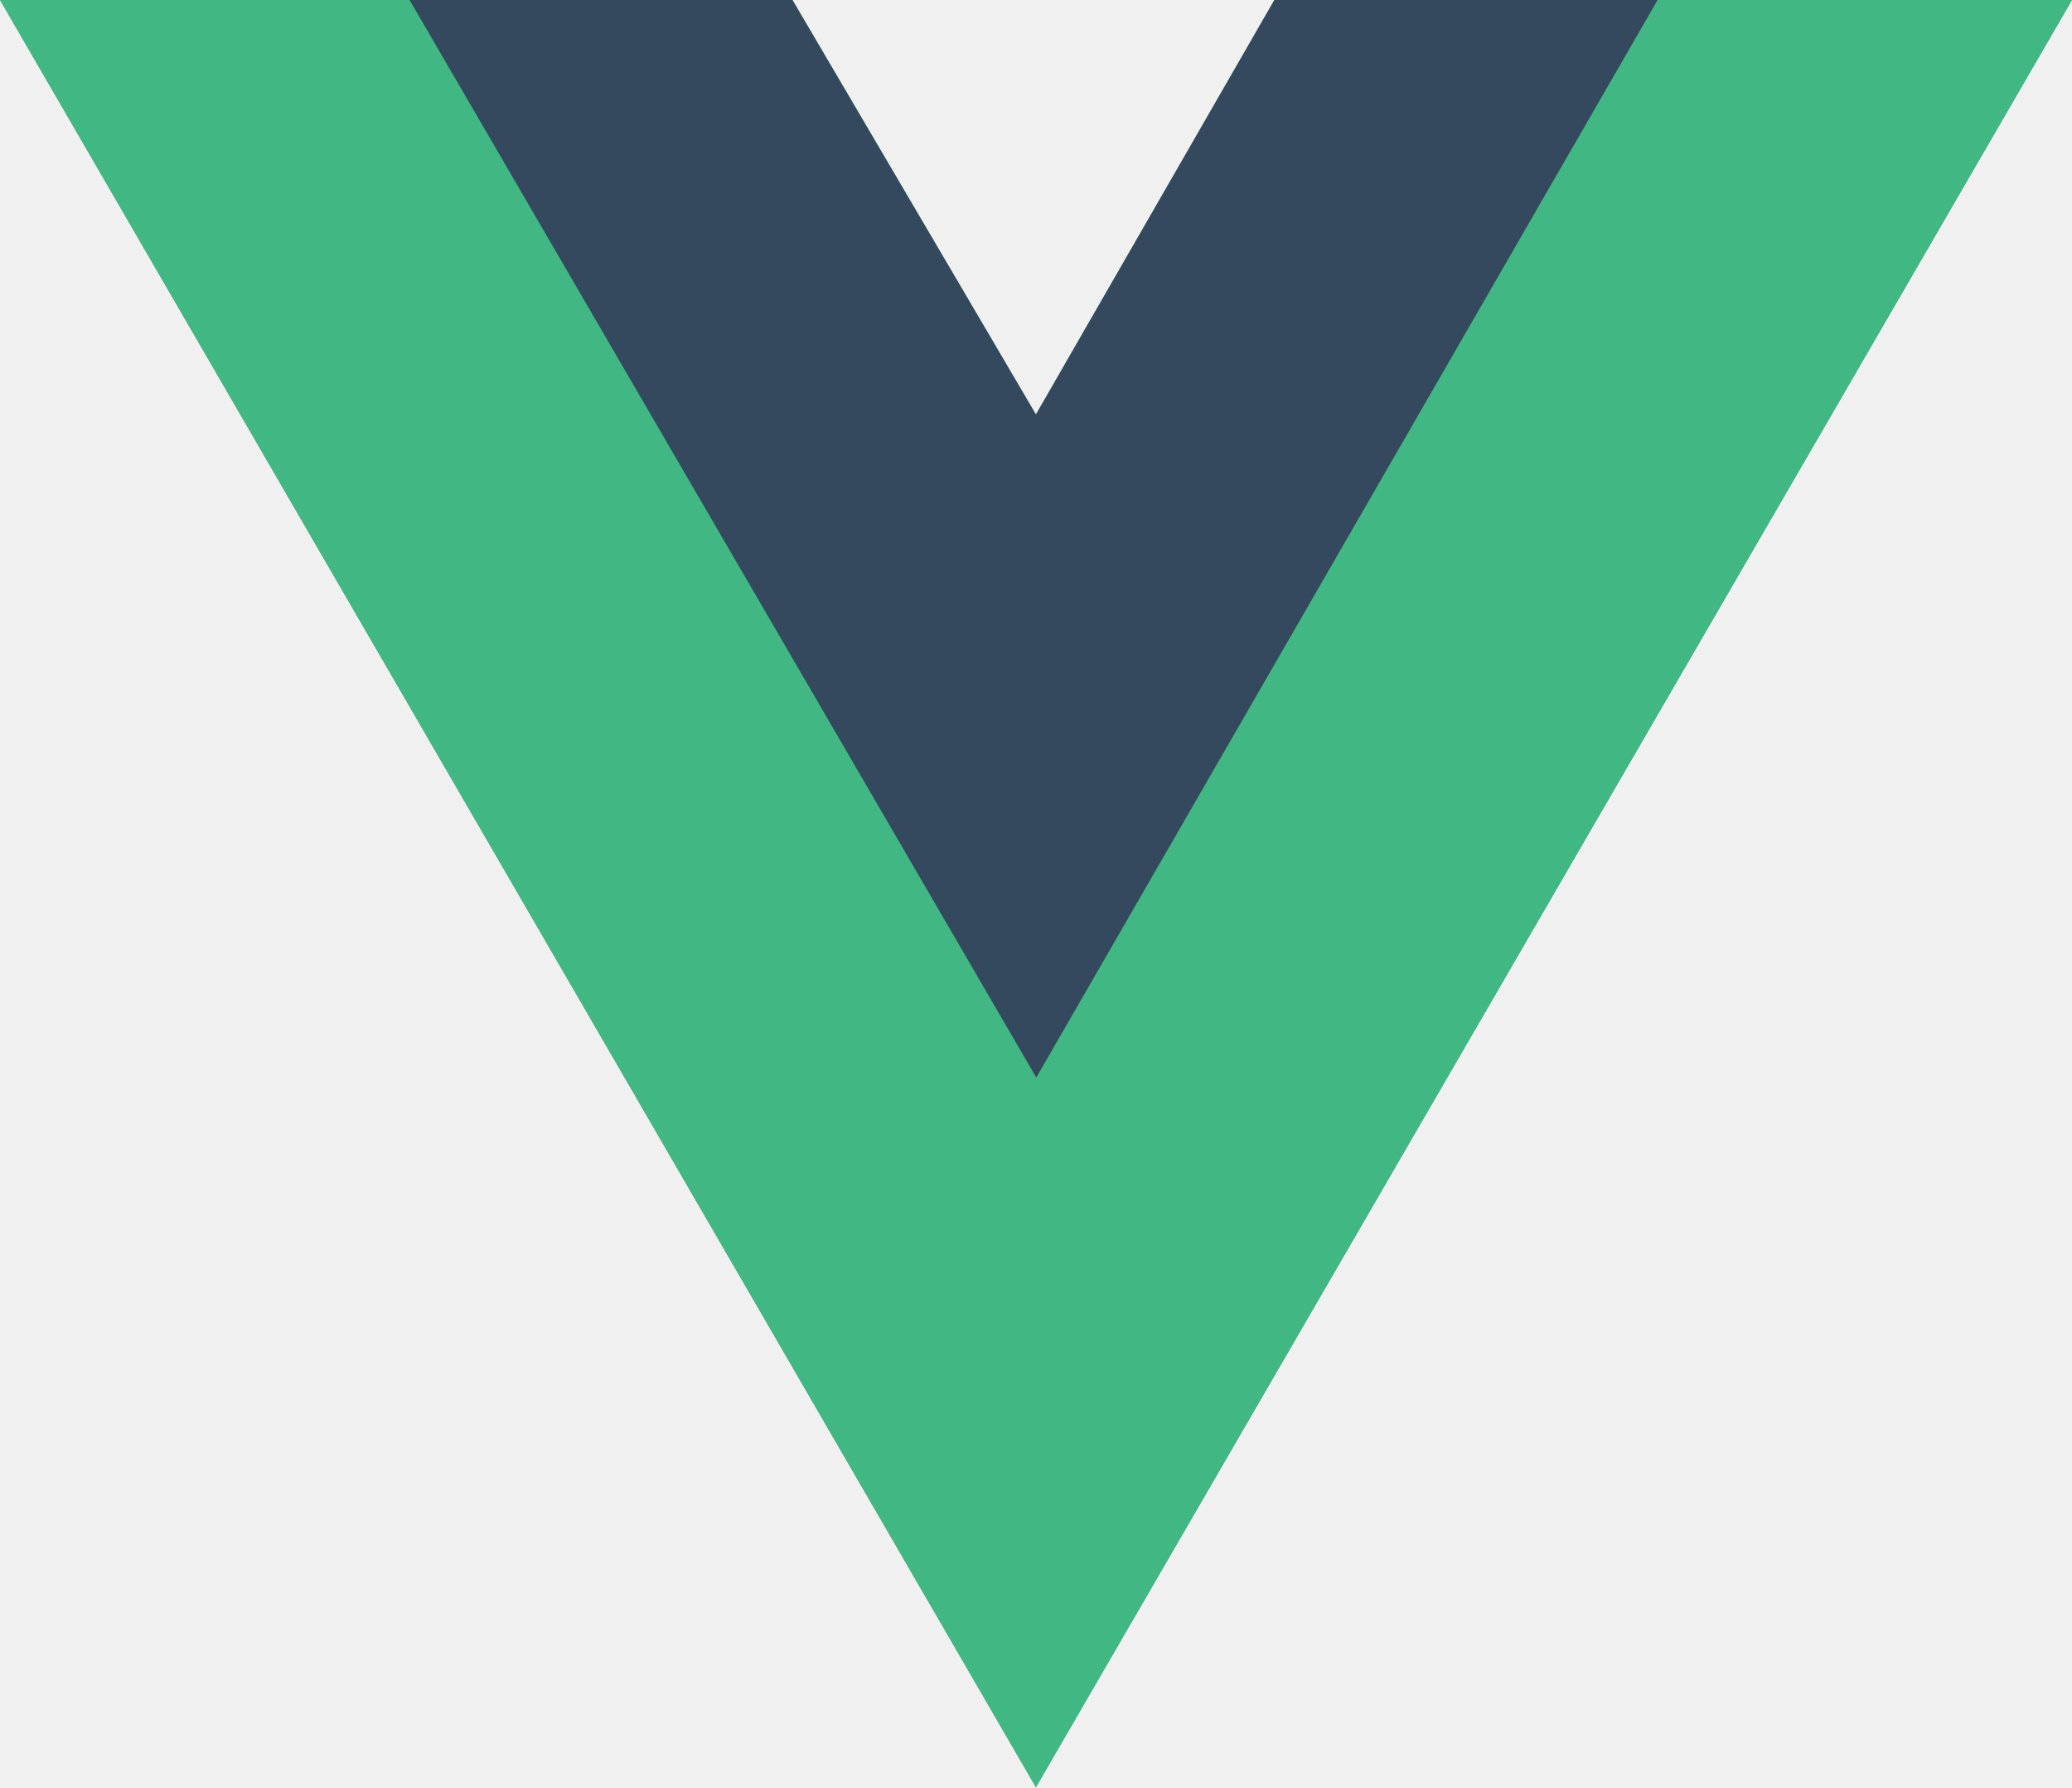
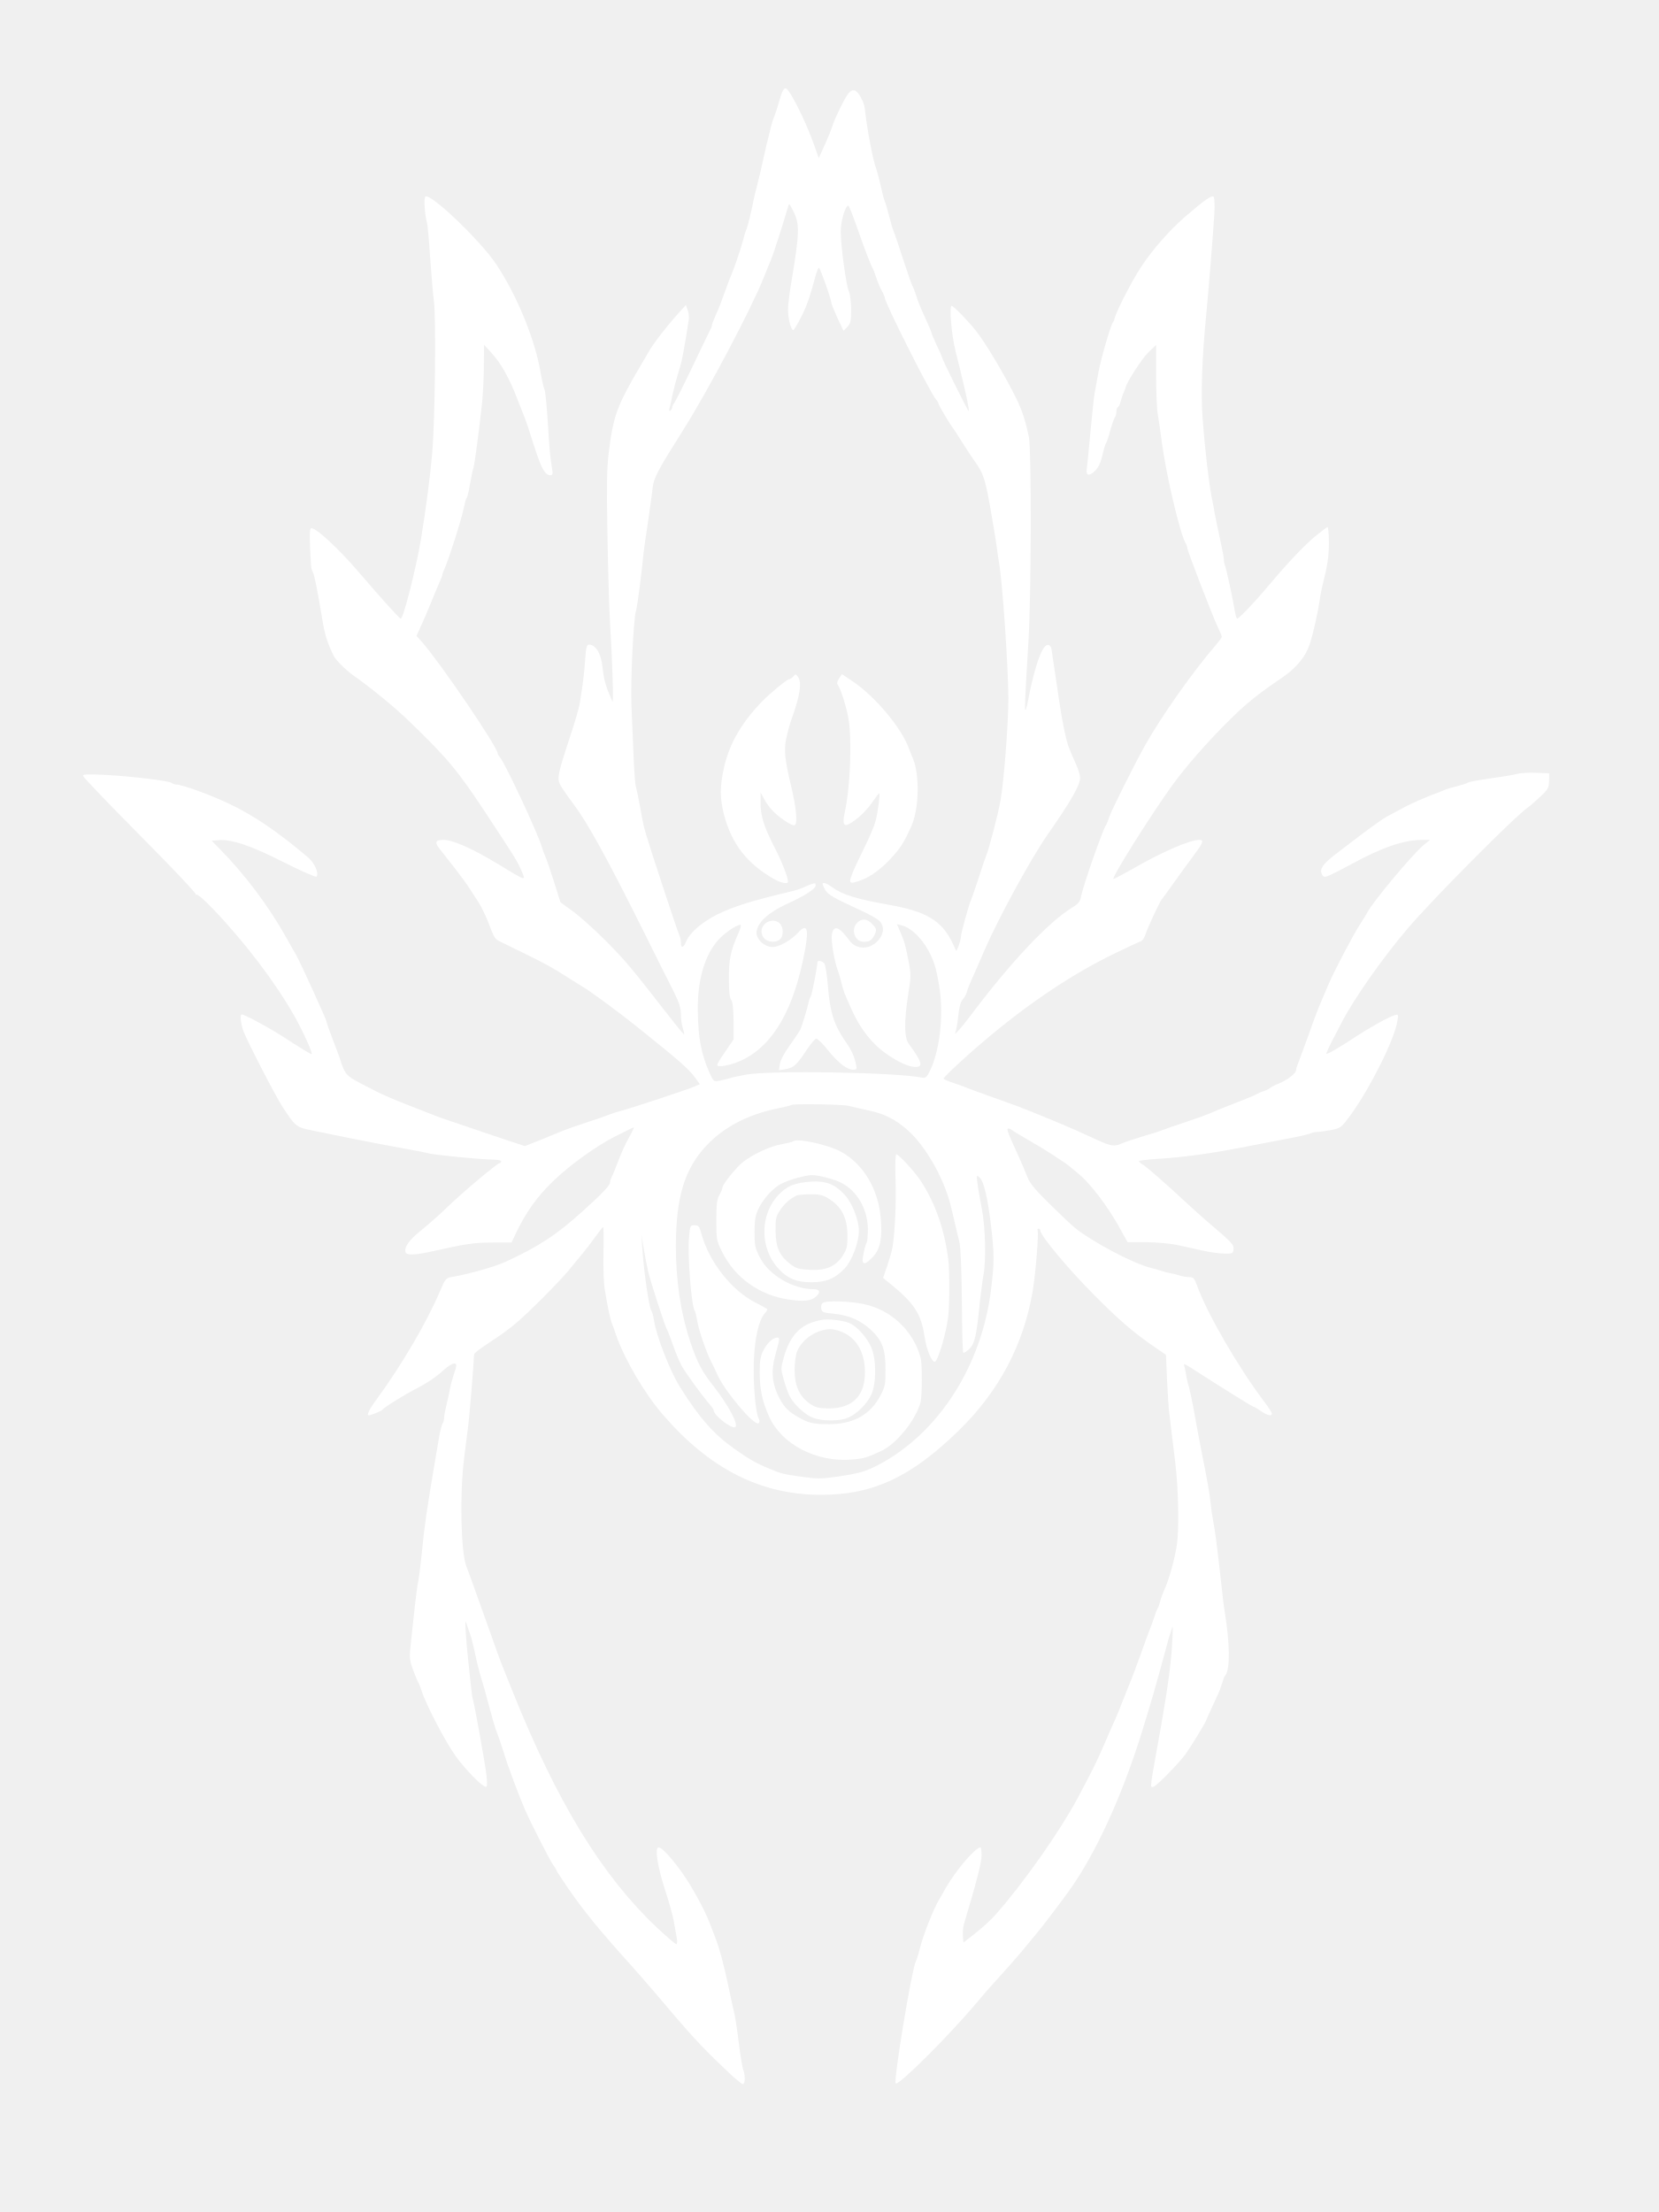
- <svg xmlns="http://www.w3.org/2000/svg" id="Layer_1" data-name="Layer 1" viewBox="0 0 116.35 100.35">
-   <defs>
-     <style>.cls-1{fill:#41b883}</style>
-   </defs>
-   <path class="cls-1" d="M93.08.12h23.27L58.17 100.47 0 .12h44.5l13.67 23.27L71.56.12z" transform="translate(0 -.12)" />
-   <path class="cls-1" d="M0 .12l58.17 100.35L116.35.12H93.08L58.17 60.33 23 .12z" transform="translate(0 -.12)" />
-   <path d="M23 .12l35.19 60.5L93.08.12H71.56L58.17 23.39 44.5.12z" transform="translate(0 -.12)" fill="#35495e" />
+ <svg xmlns="http://www.w3.org/2000/svg" version="1.0" width="960pt" height="1280pt" viewBox="0 0 960 1280" preserveAspectRatio="xMidYMid meet">
+   <g transform="translate(0,1280) scale(0.1,-0.1)" fill="#ffffff" stroke="none">
+     <path d="M4510 12218 c-11 -40 -25 -82 -30 -93 -6 -11 -17 -49 -25 -85 -9 -36 -18 -72 -20 -80 -2 -8 -10 -46 -19 -85 -8 -38 -22 -98 -31 -132 -9 -35 -18 -71 -20 -80 -17 -87 -38 -172 -45 -188 -5 -11 -14 -40 -20 -65 -13 -49 -55 -173 -70 -205 -5 -11 -21 -54 -36 -95 -14 -41 -36 -99 -50 -128 -13 -29 -24 -57 -24 -62 0 -6 -4 -18 -10 -28 -5 -9 -52 -107 -104 -216 -52 -109 -100 -204 -105 -209 -6 -6 -11 -17 -11 -23 0 -7 -5 -16 -11 -20 -7 -4 -9 0 -5 12 3 11 7 30 10 44 6 38 36 150 51 196 11 34 28 125 51 276 2 15 -1 40 -7 55 l-10 28 -41 -45 c-70 -78 -144 -173 -174 -225 -16 -27 -33 -57 -39 -67 -145 -245 -165 -300 -192 -513 -12 -96 -13 -192 -8 -475 3 -195 10 -427 15 -515 14 -220 21 -473 14 -455 -4 8 -12 29 -19 45 -21 48 -33 96 -39 158 -8 76 -39 126 -77 127 -14 0 -18 -16 -23 -87 -3 -49 -10 -115 -15 -148 -5 -33 -12 -80 -16 -105 -4 -25 -29 -112 -57 -195 -76 -232 -78 -242 -47 -292 13 -21 44 -65 69 -98 79 -104 195 -315 402 -730 71 -143 149 -300 174 -348 34 -68 44 -99 44 -136 0 -26 5 -62 11 -80 6 -18 10 -34 7 -36 -2 -2 -50 57 -108 132 -194 250 -234 298 -350 414 -64 64 -148 139 -187 167 l-70 51 -37 118 c-21 65 -43 132 -51 148 -7 17 -16 41 -20 55 -22 78 -215 489 -242 518 -7 7 -13 17 -13 22 0 36 -329 520 -438 645 l-32 35 26 58 c15 31 42 95 61 142 19 47 41 99 49 117 8 17 14 34 14 38 0 4 6 21 14 38 25 57 95 277 108 340 7 34 15 64 19 67 3 3 12 37 18 75 7 39 16 84 21 100 8 30 30 195 50 377 5 53 10 150 10 215 l1 118 44 -48 c54 -59 102 -144 149 -267 21 -52 41 -104 45 -115 5 -11 28 -80 51 -154 42 -131 64 -171 95 -171 12 0 15 8 10 35 -13 83 -15 109 -25 270 -6 94 -14 179 -19 190 -5 11 -15 54 -22 95 -32 193 -136 448 -257 630 -94 141 -391 424 -412 391 -8 -14 -2 -102 10 -146 5 -16 13 -109 19 -205 7 -96 16 -211 22 -255 13 -96 6 -682 -9 -865 -14 -160 -36 -325 -66 -510 -28 -168 -102 -460 -117 -460 -7 0 -111 115 -241 267 -123 144 -263 272 -280 255 -8 -8 -7 -72 2 -216 0 -11 5 -27 10 -37 10 -17 26 -100 56 -279 14 -85 30 -135 66 -207 11 -23 75 -86 115 -113 96 -67 234 -180 317 -260 228 -220 285 -288 457 -550 162 -246 172 -262 198 -322 25 -58 29 -59 -142 45 -144 87 -257 137 -311 137 -48 0 -53 -14 -19 -56 131 -165 149 -190 225 -310 14 -22 38 -72 53 -110 35 -92 38 -97 66 -111 13 -6 76 -37 139 -68 125 -61 174 -88 260 -144 30 -19 67 -42 82 -51 39 -22 205 -144 306 -225 250 -200 305 -248 343 -299 l29 -40 -28 -12 c-33 -16 -377 -129 -435 -144 -23 -6 -51 -15 -62 -20 -11 -5 -69 -25 -130 -45 -60 -20 -119 -40 -130 -45 -11 -5 -67 -28 -124 -51 l-103 -41 -137 45 c-276 93 -376 127 -396 136 -11 4 -76 30 -145 57 -69 26 -151 62 -184 79 -32 16 -70 36 -85 44 -89 46 -97 56 -126 151 -2 7 -12 32 -46 122 -16 42 -29 80 -29 83 0 4 -7 21 -14 38 -8 18 -35 77 -59 132 -48 106 -92 200 -107 225 -5 8 -28 49 -51 90 -102 184 -241 369 -389 519 l-45 46 35 3 c76 8 190 -30 379 -126 101 -51 188 -89 192 -85 17 17 -11 81 -49 112 -175 148 -311 241 -456 310 -99 48 -272 111 -305 111 -9 0 -21 4 -27 9 -12 12 -228 39 -386 47 -98 5 -128 4 -128 -5 0 -7 149 -162 330 -345 182 -183 327 -336 323 -341 -5 -4 -3 -5 3 -2 7 4 48 -32 95 -81 185 -193 362 -426 473 -622 51 -91 109 -220 99 -220 -6 0 -51 27 -173 106 -78 50 -216 124 -231 124 -11 0 -8 -40 7 -90 13 -42 187 -382 229 -445 76 -116 79 -118 174 -137 47 -10 142 -29 211 -43 155 -31 197 -39 335 -64 61 -11 117 -22 125 -25 23 -8 306 -36 366 -36 30 0 54 -4 54 -10 0 -5 -4 -10 -8 -10 -13 0 -211 -166 -297 -249 -44 -43 -114 -105 -156 -139 -73 -58 -102 -100 -92 -129 7 -18 56 -16 159 7 185 42 239 50 345 50 l109 0 25 53 c60 125 123 214 222 308 91 88 250 202 353 253 8 4 35 17 60 30 25 13 46 23 48 21 1 -1 -12 -29 -30 -61 -19 -32 -46 -93 -61 -134 -16 -41 -32 -83 -38 -92 -5 -10 -9 -23 -9 -30 0 -17 -45 -65 -153 -162 -155 -141 -260 -210 -457 -300 -60 -27 -209 -69 -303 -85 -36 -6 -40 -10 -68 -76 -77 -182 -219 -426 -368 -630 -44 -59 -61 -95 -47 -95 10 0 72 24 76 30 13 17 133 91 209 130 46 23 107 64 136 91 50 47 85 62 85 37 0 -7 -7 -32 -15 -55 -8 -23 -17 -57 -20 -75 -3 -18 -12 -59 -20 -91 -8 -32 -15 -69 -15 -81 0 -12 -4 -26 -8 -32 -5 -5 -14 -40 -21 -79 -6 -38 -16 -97 -22 -130 -47 -274 -65 -398 -78 -540 -6 -60 -15 -132 -20 -160 -6 -27 -14 -93 -20 -145 -6 -52 -15 -143 -22 -202 -11 -102 -11 -110 11 -170 13 -35 26 -67 30 -73 4 -5 13 -28 20 -50 24 -77 138 -295 196 -376 58 -80 155 -179 176 -179 11 0 7 59 -12 165 -32 188 -58 322 -62 335 -4 8 -9 47 -13 85 -4 39 -11 106 -16 150 -5 44 -11 116 -14 160 -4 68 -3 75 6 45 6 -19 15 -44 19 -55 5 -11 16 -54 25 -95 17 -81 26 -117 50 -195 8 -27 20 -70 26 -95 7 -25 14 -49 15 -55 2 -5 10 -35 18 -65 9 -30 20 -64 25 -75 5 -11 21 -60 37 -109 27 -89 88 -250 125 -335 33 -75 140 -284 160 -313 11 -14 19 -28 19 -31 0 -3 32 -52 71 -109 92 -132 172 -231 355 -434 39 -43 101 -115 139 -159 204 -242 266 -310 394 -432 58 -57 112 -103 119 -103 14 0 16 49 3 82 -5 13 -17 84 -26 158 -9 74 -21 151 -26 170 -5 19 -20 91 -35 160 -24 116 -54 227 -74 275 -4 11 -14 36 -21 55 -27 75 -64 149 -125 252 -65 107 -158 218 -183 218 -24 0 -6 -114 38 -248 22 -67 45 -148 50 -180 6 -31 13 -74 17 -95 4 -22 3 -37 -3 -37 -5 0 -56 44 -113 97 -318 301 -576 723 -835 1368 -31 77 -60 149 -64 160 -5 11 -34 92 -65 180 -72 202 -126 354 -137 380 -32 80 -40 419 -13 630 8 66 19 152 24 190 7 55 30 333 33 403 0 13 19 27 130 101 32 21 82 58 110 82 70 57 252 241 308 308 24 30 60 73 79 96 19 23 53 67 75 98 22 31 42 56 45 57 3 0 4 -66 2 -147 -2 -84 1 -179 8 -218 18 -107 31 -168 40 -190 4 -11 16 -42 25 -70 50 -143 164 -337 270 -460 269 -313 565 -464 912 -465 304 -1 524 102 802 373 232 227 374 495 427 807 17 101 36 339 28 352 -3 4 0 8 5 8 6 0 11 -5 11 -11 0 -28 159 -219 303 -364 153 -155 237 -227 363 -313 l61 -42 6 -142 c4 -79 9 -159 11 -178 5 -39 22 -182 37 -305 18 -149 23 -383 9 -474 -12 -83 -46 -205 -75 -266 -7 -16 -17 -43 -21 -60 -4 -16 -10 -34 -14 -40 -4 -5 -13 -28 -20 -50 -7 -22 -18 -53 -25 -70 -7 -16 -32 -84 -55 -150 -24 -66 -49 -133 -56 -150 -7 -16 -26 -64 -43 -107 -16 -42 -38 -96 -49 -120 -11 -23 -40 -90 -65 -148 -48 -110 -57 -127 -151 -305 -103 -192 -310 -487 -471 -670 -27 -31 -81 -81 -120 -111 l-70 -55 -3 38 c-2 21 1 54 7 73 73 243 101 353 101 393 0 26 -3 47 -6 47 -29 0 -139 -128 -199 -231 -10 -19 -29 -50 -40 -70 -32 -52 -92 -205 -111 -279 -8 -35 -20 -72 -25 -81 -23 -45 -130 -691 -116 -705 15 -16 306 274 468 466 34 41 77 91 95 110 82 90 152 170 184 209 19 24 49 59 66 80 27 31 126 161 189 248 151 209 302 537 416 899 58 187 80 261 143 494 12 47 25 92 29 100 3 8 8 24 11 35 3 11 3 -23 0 -75 -6 -125 -25 -267 -64 -490 -70 -390 -66 -360 -47 -360 14 0 139 126 184 185 30 41 123 192 123 201 0 2 18 42 40 89 22 47 40 87 40 89 0 3 4 15 9 28 5 13 10 28 11 33 1 6 6 15 11 21 28 34 26 187 -5 374 -3 14 -12 88 -20 165 -23 209 -36 305 -46 355 -5 25 -12 72 -15 105 -6 58 -17 120 -56 315 -10 52 -28 147 -39 210 -11 63 -25 126 -29 140 -5 14 -12 43 -16 65 -3 22 -9 48 -11 58 -7 21 -10 23 97 -46 150 -96 297 -187 302 -187 4 0 23 -11 43 -25 38 -26 64 -32 64 -15 0 5 -19 36 -43 67 -155 206 -332 512 -391 676 -15 41 -21 47 -45 47 -16 0 -41 4 -57 10 -16 5 -40 11 -54 13 -14 2 -32 7 -40 10 -8 3 -44 14 -80 23 -103 28 -331 149 -430 229 -14 11 -77 70 -140 132 -86 84 -120 124 -134 160 -24 61 -50 119 -92 211 -21 46 -29 72 -21 72 7 0 17 -4 23 -9 5 -5 54 -35 109 -66 87 -50 210 -130 225 -145 3 -3 27 -23 53 -44 64 -52 161 -179 228 -297 l54 -97 110 0 c61 -1 141 -8 180 -17 39 -8 104 -23 145 -32 41 -9 98 -17 125 -17 47 -1 50 1 53 25 3 26 -10 40 -135 146 -28 23 -91 80 -140 125 -127 118 -224 202 -250 219 -13 7 -23 17 -23 20 0 3 48 9 108 13 147 9 299 30 477 64 83 16 204 39 270 52 66 12 128 26 137 31 10 5 28 9 41 9 13 0 49 5 81 11 56 12 58 14 113 89 113 156 253 437 269 541 7 40 6 41 -17 34 -33 -10 -140 -69 -224 -124 -90 -60 -166 -104 -170 -99 -2 1 14 37 35 78 22 41 45 86 52 100 68 134 238 376 381 544 143 169 624 653 700 705 12 8 44 36 71 62 44 41 49 51 50 90 l1 44 -75 3 c-41 2 -91 -1 -110 -6 -19 -6 -89 -17 -154 -26 -65 -9 -124 -20 -130 -24 -6 -5 -36 -14 -66 -22 -30 -7 -62 -17 -70 -21 -8 -4 -46 -19 -85 -33 -38 -15 -99 -42 -135 -60 -36 -19 -84 -45 -107 -57 -38 -20 -115 -76 -307 -224 -72 -55 -92 -85 -76 -115 9 -17 13 -18 44 -5 18 8 76 37 127 65 179 98 304 140 412 140 l42 0 -38 -31 c-65 -54 -302 -338 -327 -393 -3 -6 -22 -37 -42 -68 -37 -56 -147 -266 -180 -343 -9 -22 -25 -58 -34 -80 -10 -22 -18 -42 -19 -45 -1 -3 -6 -16 -12 -30 -6 -14 -30 -79 -53 -145 -24 -66 -49 -134 -56 -152 -8 -17 -14 -38 -14 -46 0 -18 -53 -58 -100 -77 -19 -7 -42 -19 -50 -25 -8 -7 -26 -16 -40 -20 -14 -4 -29 -11 -35 -15 -5 -4 -64 -29 -130 -54 -66 -26 -133 -53 -150 -61 -16 -7 -79 -30 -140 -50 -60 -20 -119 -40 -130 -45 -11 -5 -60 -21 -110 -35 -49 -15 -104 -33 -122 -41 -45 -20 -62 -18 -149 22 -44 20 -97 44 -119 54 -69 31 -278 117 -335 138 -30 11 -107 39 -170 61 -63 23 -124 45 -135 50 -11 5 -44 17 -72 26 -29 9 -53 20 -53 24 0 4 39 43 88 88 307 282 618 500 913 641 68 33 131 62 140 65 10 3 23 23 29 44 14 41 79 182 92 198 5 6 38 51 73 100 35 50 84 117 109 150 58 78 65 95 37 95 -57 0 -222 -72 -394 -172 -56 -31 -102 -56 -104 -54 -10 10 222 379 342 544 77 106 202 249 325 371 100 99 170 156 304 246 86 58 141 124 165 198 20 60 48 186 58 257 2 19 9 53 14 75 31 124 38 169 39 253 0 50 -4 92 -8 92 -4 0 -39 -27 -78 -59 -69 -60 -158 -154 -268 -285 -72 -87 -167 -186 -177 -186 -4 0 -12 28 -17 63 -13 75 -46 226 -54 247 -4 8 -6 22 -6 30 1 8 -9 62 -22 120 -13 58 -26 125 -31 150 -4 25 -12 68 -18 95 -18 98 -39 279 -52 455 -11 143 -3 352 21 600 12 121 40 469 47 583 3 50 1 93 -4 98 -11 11 -50 -16 -165 -115 -91 -79 -188 -189 -255 -291 -57 -86 -154 -277 -155 -305 0 -3 -3 -9 -8 -15 -13 -17 -68 -206 -84 -290 -8 -44 -17 -96 -21 -115 -4 -19 -15 -123 -25 -230 -10 -107 -20 -206 -22 -219 -4 -35 18 -37 50 -4 19 19 32 48 41 88 7 33 17 65 21 70 4 6 16 39 25 75 10 36 22 69 26 75 5 5 9 19 9 31 0 13 4 25 9 28 5 3 12 17 15 30 3 14 11 38 18 53 6 15 12 30 12 33 6 28 94 165 130 200 l46 44 0 -174 c0 -96 4 -199 10 -229 5 -31 16 -105 24 -166 25 -187 103 -517 136 -577 6 -10 10 -22 10 -28 0 -15 144 -389 175 -454 14 -29 25 -56 25 -61 0 -4 -15 -24 -32 -45 -134 -154 -319 -417 -413 -585 -64 -115 -193 -373 -205 -410 -7 -22 -16 -44 -20 -50 -19 -26 -133 -351 -145 -415 -5 -27 -16 -41 -48 -60 -141 -86 -360 -319 -597 -635 -49 -65 -93 -114 -82 -90 5 11 13 54 17 95 5 50 13 82 25 95 10 11 21 31 25 45 7 26 14 42 60 145 14 33 34 78 43 99 82 188 264 521 361 662 140 201 191 290 191 333 0 16 -12 55 -27 87 -15 33 -27 61 -28 64 -1 3 -5 12 -8 20 -16 36 -41 155 -58 275 -11 72 -24 159 -29 195 -6 36 -12 79 -14 95 -1 17 -9 31 -18 33 -30 6 -64 -73 -103 -243 -2 -5 -8 -37 -14 -69 -6 -33 -14 -62 -17 -65 -6 -7 -2 83 17 394 17 270 18 1109 3 1185 -24 115 -45 173 -100 277 -69 131 -155 272 -202 333 -46 59 -134 150 -145 150 -15 0 -1 -170 22 -260 12 -47 23 -92 25 -101 39 -159 56 -242 51 -247 -3 -4 -155 302 -155 313 0 3 -13 34 -30 68 -16 35 -30 67 -30 71 0 4 -12 33 -26 64 -40 88 -51 114 -64 157 -7 22 -16 45 -20 50 -4 6 -28 75 -54 155 -26 80 -51 154 -56 165 -5 11 -16 49 -25 85 -9 36 -20 74 -25 85 -5 11 -16 54 -25 95 -9 41 -21 84 -25 95 -18 41 -55 241 -66 348 -3 35 -37 97 -57 103 -14 4 -25 -1 -38 -17 -22 -29 -73 -132 -89 -179 -15 -43 -21 -59 -55 -135 l-27 -60 -34 95 c-45 125 -135 304 -156 308 -13 3 -22 -14 -38 -70z m79 -637 c40 -77 39 -124 -13 -433 -9 -54 -16 -117 -16 -140 0 -50 17 -118 30 -118 4 0 24 32 44 72 33 63 51 114 88 251 6 20 13 37 17 37 7 0 71 -181 71 -200 0 -6 16 -46 35 -88 l36 -76 22 22 c19 20 22 33 22 101 0 44 -6 90 -12 102 -16 31 -48 266 -48 349 0 60 26 150 44 150 3 0 26 -55 49 -122 49 -140 83 -228 93 -243 3 -5 12 -28 19 -50 7 -22 21 -56 31 -75 11 -19 19 -38 19 -43 0 -29 262 -549 296 -588 8 -8 14 -19 14 -23 0 -8 66 -120 83 -141 4 -5 28 -41 52 -80 24 -38 61 -95 83 -125 34 -48 48 -83 67 -175 9 -40 48 -271 52 -305 2 -19 8 -60 13 -90 21 -114 54 -603 55 -790 0 -150 -25 -475 -46 -595 -12 -70 -67 -281 -80 -310 -5 -11 -25 -69 -44 -130 -20 -60 -40 -119 -45 -130 -14 -31 -60 -196 -60 -220 -1 -11 -7 -33 -13 -49 l-13 -30 -21 45 c-63 132 -151 185 -373 224 -186 33 -266 58 -326 102 -29 22 -54 30 -54 18 0 -4 6 -18 14 -33 15 -28 55 -51 207 -120 48 -22 96 -49 108 -61 29 -29 27 -73 -5 -110 -48 -58 -129 -59 -169 -3 -59 80 -90 92 -101 36 -7 -37 15 -165 39 -224 3 -8 11 -35 17 -60 12 -48 12 -49 58 -152 53 -117 120 -201 208 -261 65 -44 120 -69 157 -71 52 -2 44 27 -34 133 -27 37 -28 127 -4 284 17 105 17 119 3 193 -21 104 -23 111 -47 168 l-21 48 26 -6 c74 -19 156 -116 192 -229 12 -34 26 -110 33 -168 17 -158 -8 -344 -63 -452 -15 -30 -23 -36 -41 -33 -150 31 -872 43 -1017 18 -41 -7 -86 -17 -100 -22 -14 -4 -40 -11 -58 -14 -32 -6 -34 -4 -58 50 -47 107 -64 198 -66 354 -3 182 42 332 125 418 40 42 114 89 124 79 2 -3 -4 -25 -15 -49 -44 -99 -55 -151 -54 -261 0 -74 4 -112 13 -123 9 -11 13 -50 14 -123 l0 -106 -47 -69 c-27 -37 -48 -73 -48 -78 0 -18 82 -2 143 27 184 88 303 297 366 641 22 122 10 152 -40 98 -41 -45 -110 -84 -148 -84 -49 0 -99 48 -93 90 8 54 68 109 171 157 111 51 171 90 171 109 0 19 -3 18 -85 -17 -11 -5 -38 -13 -60 -18 -230 -55 -327 -85 -425 -133 -88 -44 -158 -104 -180 -157 -15 -37 -30 -40 -30 -6 0 14 -4 33 -9 43 -10 20 -174 518 -192 582 -7 25 -14 50 -15 55 -2 6 -10 51 -19 100 -9 50 -20 104 -25 120 -5 17 -11 100 -14 185 -4 85 -9 214 -12 285 -6 137 11 499 26 550 8 25 32 210 44 335 2 19 13 98 25 175 11 77 24 166 27 198 7 63 28 102 177 338 144 228 395 703 467 884 17 44 36 89 41 100 11 25 72 214 90 278 7 26 15 47 16 47 1 0 11 -17 22 -39z m320 -5180 c20 -5 73 -17 118 -27 94 -20 155 -51 230 -118 96 -87 197 -260 239 -412 9 -32 22 -88 30 -124 8 -36 20 -85 26 -110 7 -29 12 -151 14 -338 1 -161 4 -296 8 -299 3 -4 19 6 35 21 31 30 42 76 61 271 7 61 16 132 21 158 16 83 11 280 -10 385 -10 54 -22 119 -25 146 -6 48 -5 49 13 32 24 -22 47 -120 66 -281 19 -162 19 -209 0 -365 -53 -441 -302 -831 -649 -1015 -78 -41 -113 -51 -243 -70 -90 -13 -116 -13 -207 0 -108 15 -114 17 -186 47 -72 29 -120 57 -204 117 -118 84 -199 176 -312 356 -58 94 -136 293 -150 387 -4 24 -10 48 -15 53 -13 18 -44 229 -52 360 l-5 80 13 -80 c7 -44 19 -102 25 -130 14 -61 100 -326 110 -340 4 -5 19 -46 35 -90 15 -44 38 -98 51 -121 24 -43 125 -181 163 -223 11 -13 21 -28 21 -32 0 -30 109 -113 126 -96 17 17 -44 130 -128 237 -65 82 -93 135 -132 250 -57 171 -85 356 -85 560 1 284 50 445 176 580 100 107 239 180 408 215 44 9 81 18 84 21 8 8 294 4 330 -5z" />
+     <path d="M4591 8886 c-8 -9 -18 -16 -24 -16 -11 0 -106 -77 -152 -124 -121 -123 -194 -248 -225 -385 -25 -113 -25 -177 -1 -273 44 -171 135 -288 294 -377 37 -21 77 -28 77 -13 0 26 -37 120 -82 206 -59 116 -78 179 -77 256 l0 55 16 -30 c30 -56 62 -91 118 -130 39 -27 59 -35 66 -28 15 15 5 109 -24 228 -35 146 -41 204 -28 269 7 33 21 86 32 116 50 140 60 211 36 244 -12 16 -14 16 -26 2z" />
+     <path d="M4855 8874 c-11 -17 -13 -29 -7 -37 15 -18 49 -124 61 -191 22 -122 12 -394 -20 -543 -15 -66 -8 -88 23 -72 46 25 99 74 135 126 20 29 38 53 41 53 6 0 -7 -106 -21 -160 -6 -24 -32 -87 -58 -140 -102 -208 -107 -227 -62 -215 67 16 137 62 201 130 61 65 80 93 126 195 45 101 49 300 7 395 -5 11 -15 36 -22 55 -43 119 -196 301 -326 388 l-61 41 -17 -25z" />
+     <path d="M4449 7468 c-35 -12 -52 -50 -37 -83 21 -46 102 -46 114 0 15 59 -24 101 -77 83z" />
+     <path d="M4960 7460 c-38 -38 -14 -110 38 -110 33 0 45 8 61 37 16 31 14 41 -14 68 -29 30 -58 32 -85 5z" />
+     <path d="M4730 7231 c0 -22 -31 -185 -38 -195 -3 -6 -7 -15 -9 -21 -15 -64 -43 -156 -54 -177 -8 -14 -36 -55 -62 -92 -28 -38 -51 -81 -54 -102 l-6 -37 38 6 c47 8 66 25 122 110 24 37 50 67 57 67 7 0 38 -30 67 -67 60 -74 110 -113 146 -113 20 0 23 4 17 28 -10 48 -27 86 -60 133 -69 99 -92 173 -104 332 -5 59 -14 114 -20 122 -14 16 -40 20 -40 6z" />
+     <path d="M4588 6195 c-2 -3 -31 -10 -64 -16 -68 -12 -160 -55 -222 -101 -42 -33 -122 -132 -122 -152 0 -6 -8 -24 -17 -41 -14 -24 -18 -55 -18 -145 0 -111 1 -118 33 -183 74 -150 216 -252 386 -277 87 -13 130 -8 158 17 28 25 22 43 -14 43 -120 0 -258 81 -310 182 -29 56 -32 72 -32 148 0 65 5 96 21 131 26 58 86 125 132 148 48 25 142 51 180 51 39 0 130 -24 170 -45 91 -46 152 -153 153 -266 0 -37 -3 -72 -6 -78 -8 -13 -16 -44 -23 -88 -7 -46 15 -43 60 6 42 46 54 109 43 227 -15 165 -101 308 -227 378 -78 43 -259 82 -281 61z" />
+     <path d="M5182 5978 c5 -135 -4 -320 -18 -398 -3 -19 -17 -66 -30 -105 l-24 -70 37 -30 c143 -115 184 -178 203 -310 11 -73 40 -145 59 -145 18 0 67 167 78 263 8 71 8 271 0 332 -23 174 -74 320 -158 450 -35 54 -128 155 -142 155 -6 0 -8 -60 -5 -142z" />
+     <path d="M4665 5960 c-33 -3 -75 -14 -93 -23 -169 -91 -201 -343 -60 -486 49 -51 101 -71 183 -71 85 0 136 21 192 79 43 45 83 151 83 219 0 63 -39 161 -82 208 -62 67 -115 85 -223 74z m124 -92 c81 -49 114 -112 115 -218 0 -65 -4 -80 -28 -117 -41 -62 -97 -86 -190 -81 -61 3 -79 8 -110 31 -65 50 -86 95 -88 189 -1 76 1 87 26 125 26 39 59 68 96 85 8 4 44 7 79 7 48 1 72 -4 100 -21z" />
+     <path d="M3987 5638 c-9 -107 14 -396 33 -423 4 -5 10 -30 14 -55 8 -54 50 -176 81 -239 13 -26 29 -58 34 -71 41 -96 214 -302 240 -286 7 5 8 13 2 25 -19 35 -33 196 -29 330 5 138 28 240 64 282 8 8 14 18 14 22 0 3 -29 20 -64 37 -141 70 -273 237 -318 403 -11 41 -16 47 -39 47 -25 0 -26 -2 -32 -72z" />
+     <path d="M4762 5261 c-8 -4 -12 -19 -10 -32 3 -22 9 -25 73 -31 87 -9 154 -38 212 -91 68 -62 87 -113 87 -229 1 -88 -2 -101 -29 -153 -57 -109 -154 -165 -293 -166 -92 -1 -123 6 -182 40 -57 32 -80 56 -108 106 -44 83 -52 158 -26 252 27 97 27 103 12 103 -24 0 -58 -30 -80 -73 -17 -33 -22 -59 -22 -127 0 -98 15 -170 55 -258 72 -160 272 -264 476 -248 72 6 90 11 173 50 88 41 200 180 227 282 9 36 10 220 1 254 -41 158 -171 281 -331 314 -82 17 -214 21 -235 7z" />
+     <path d="M4760 5163 c-123 -20 -187 -84 -225 -220 -17 -60 -17 -66 0 -125 9 -35 25 -79 35 -98 25 -47 86 -105 134 -124 49 -20 153 -21 200 -1 53 22 111 78 137 133 31 66 31 205 0 277 -26 58 -83 121 -126 139 -35 15 -119 25 -155 19z m116 -72 c82 -37 127 -116 129 -226 3 -140 -70 -215 -209 -215 -61 1 -77 5 -110 28 -60 41 -88 104 -88 195 0 41 7 90 15 108 29 71 113 126 192 128 17 0 48 -8 71 -18z" />
+   </g>
</svg>
